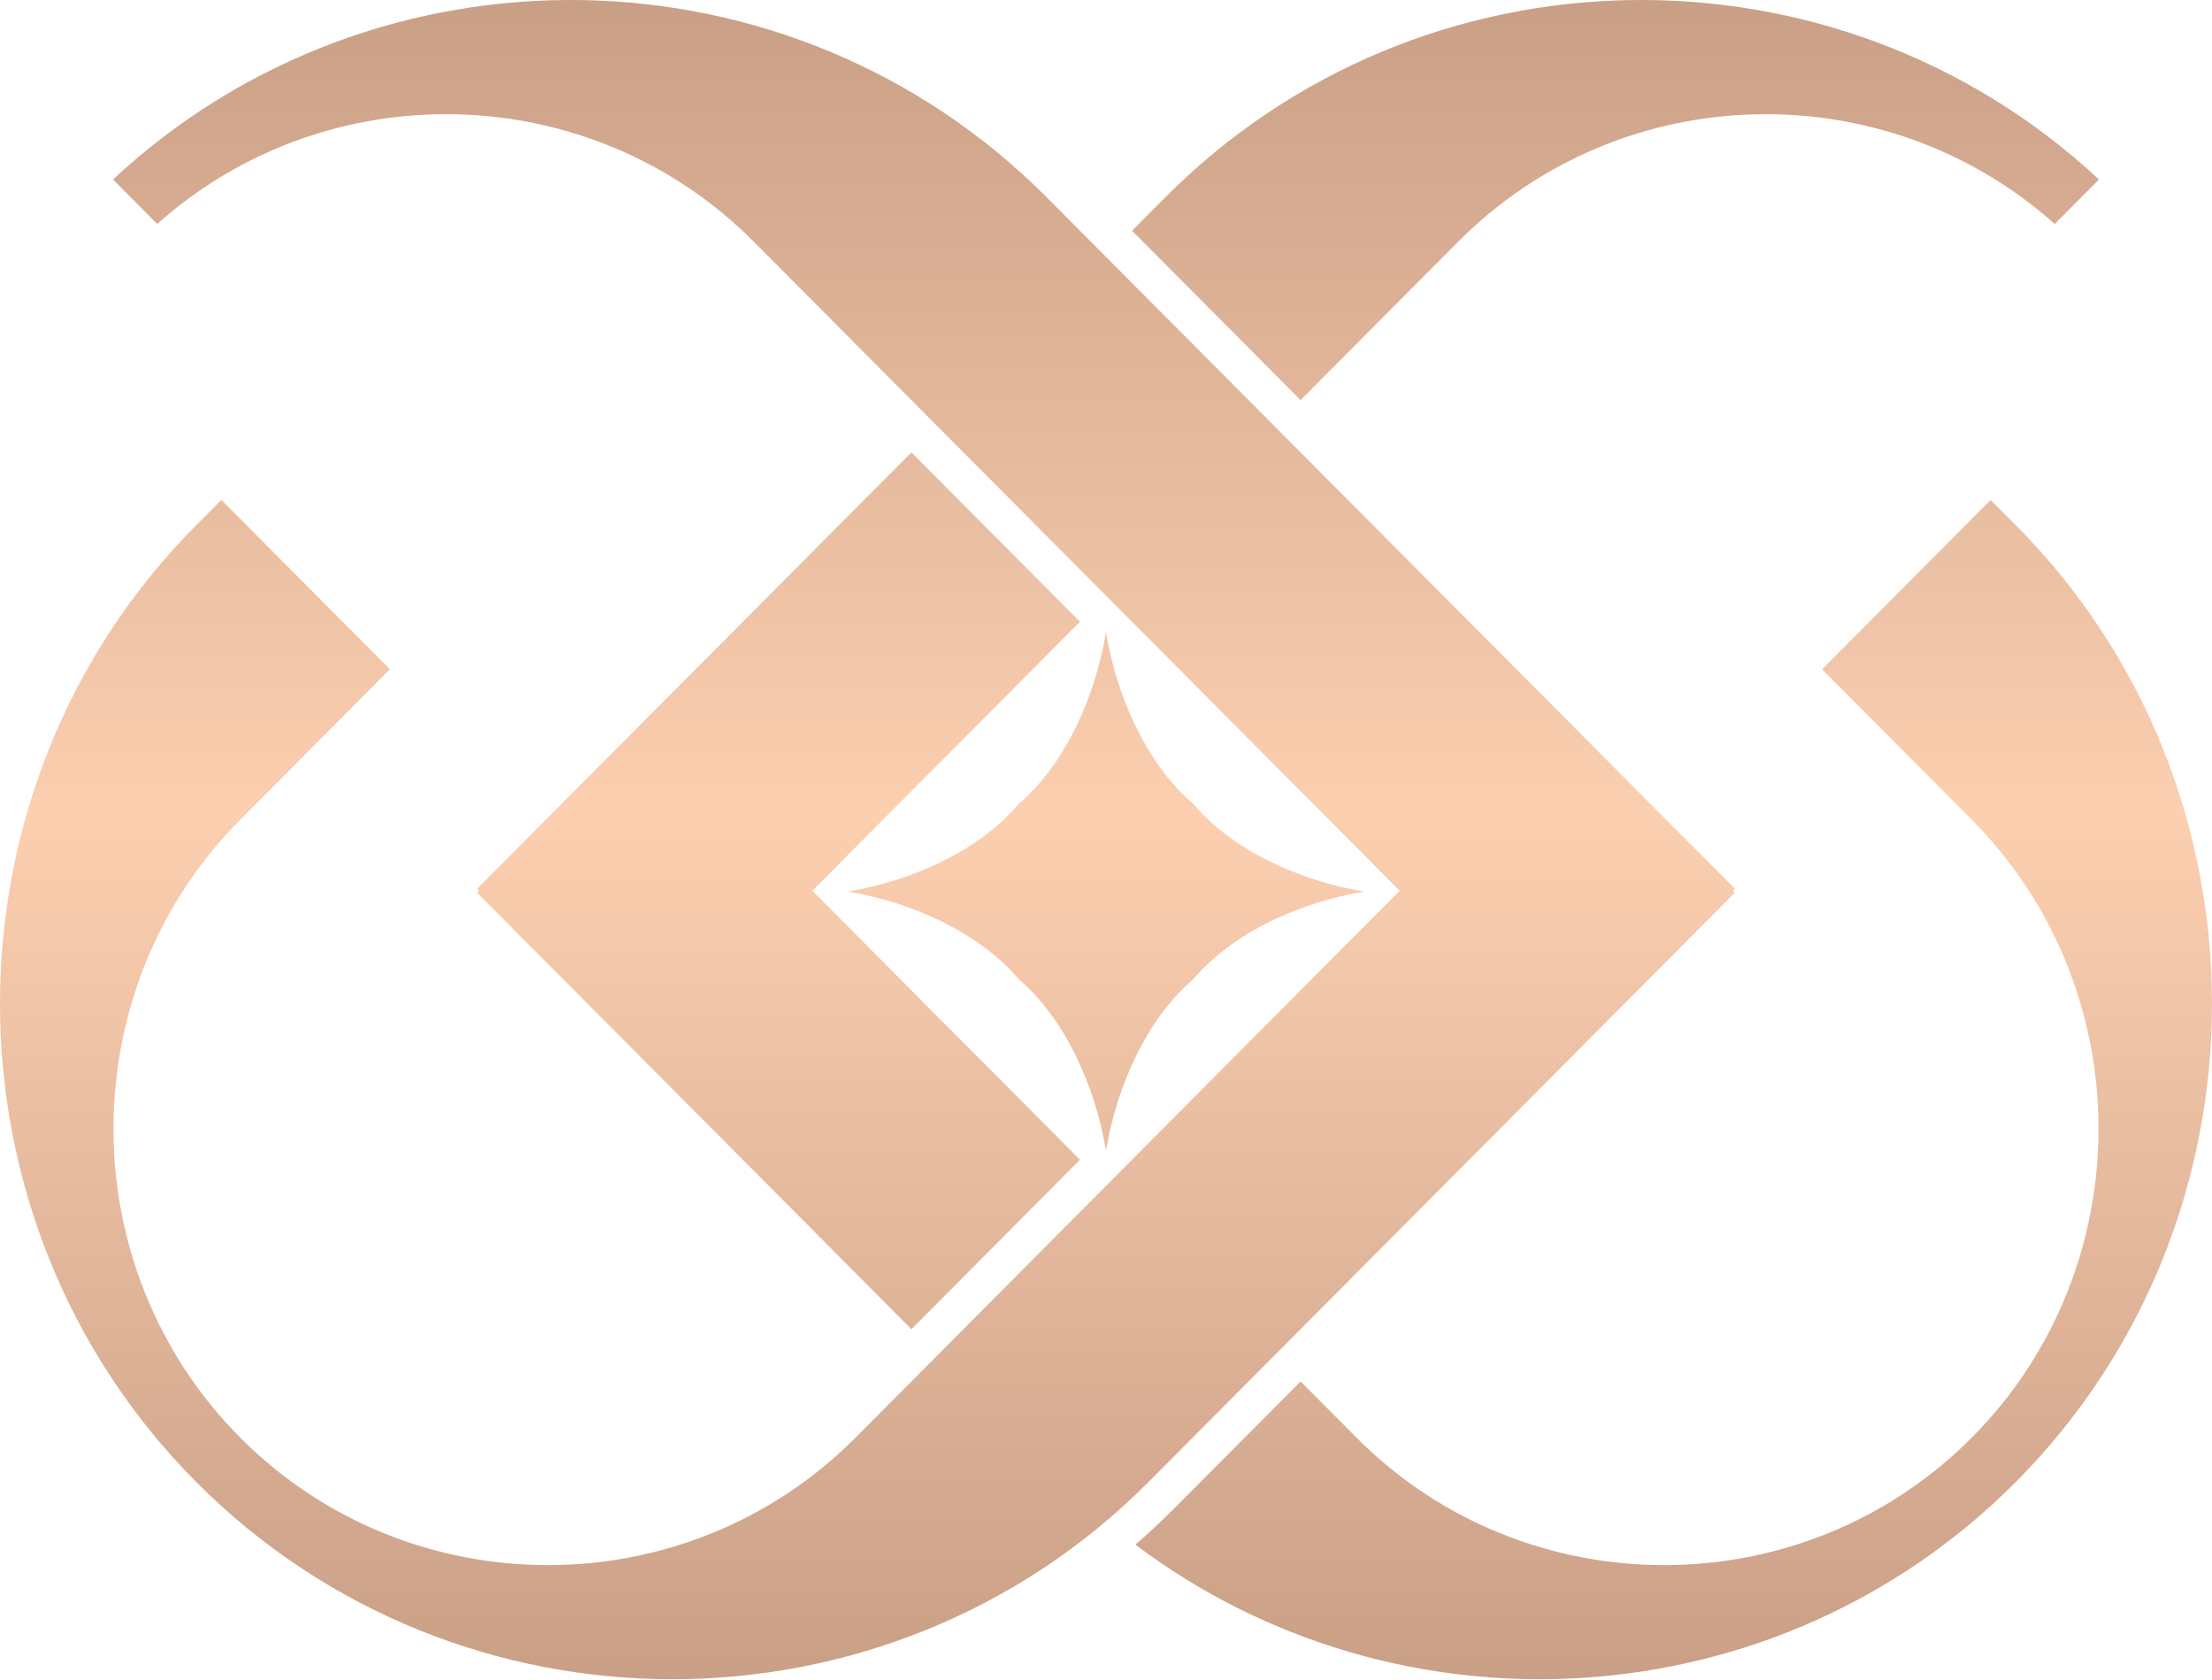
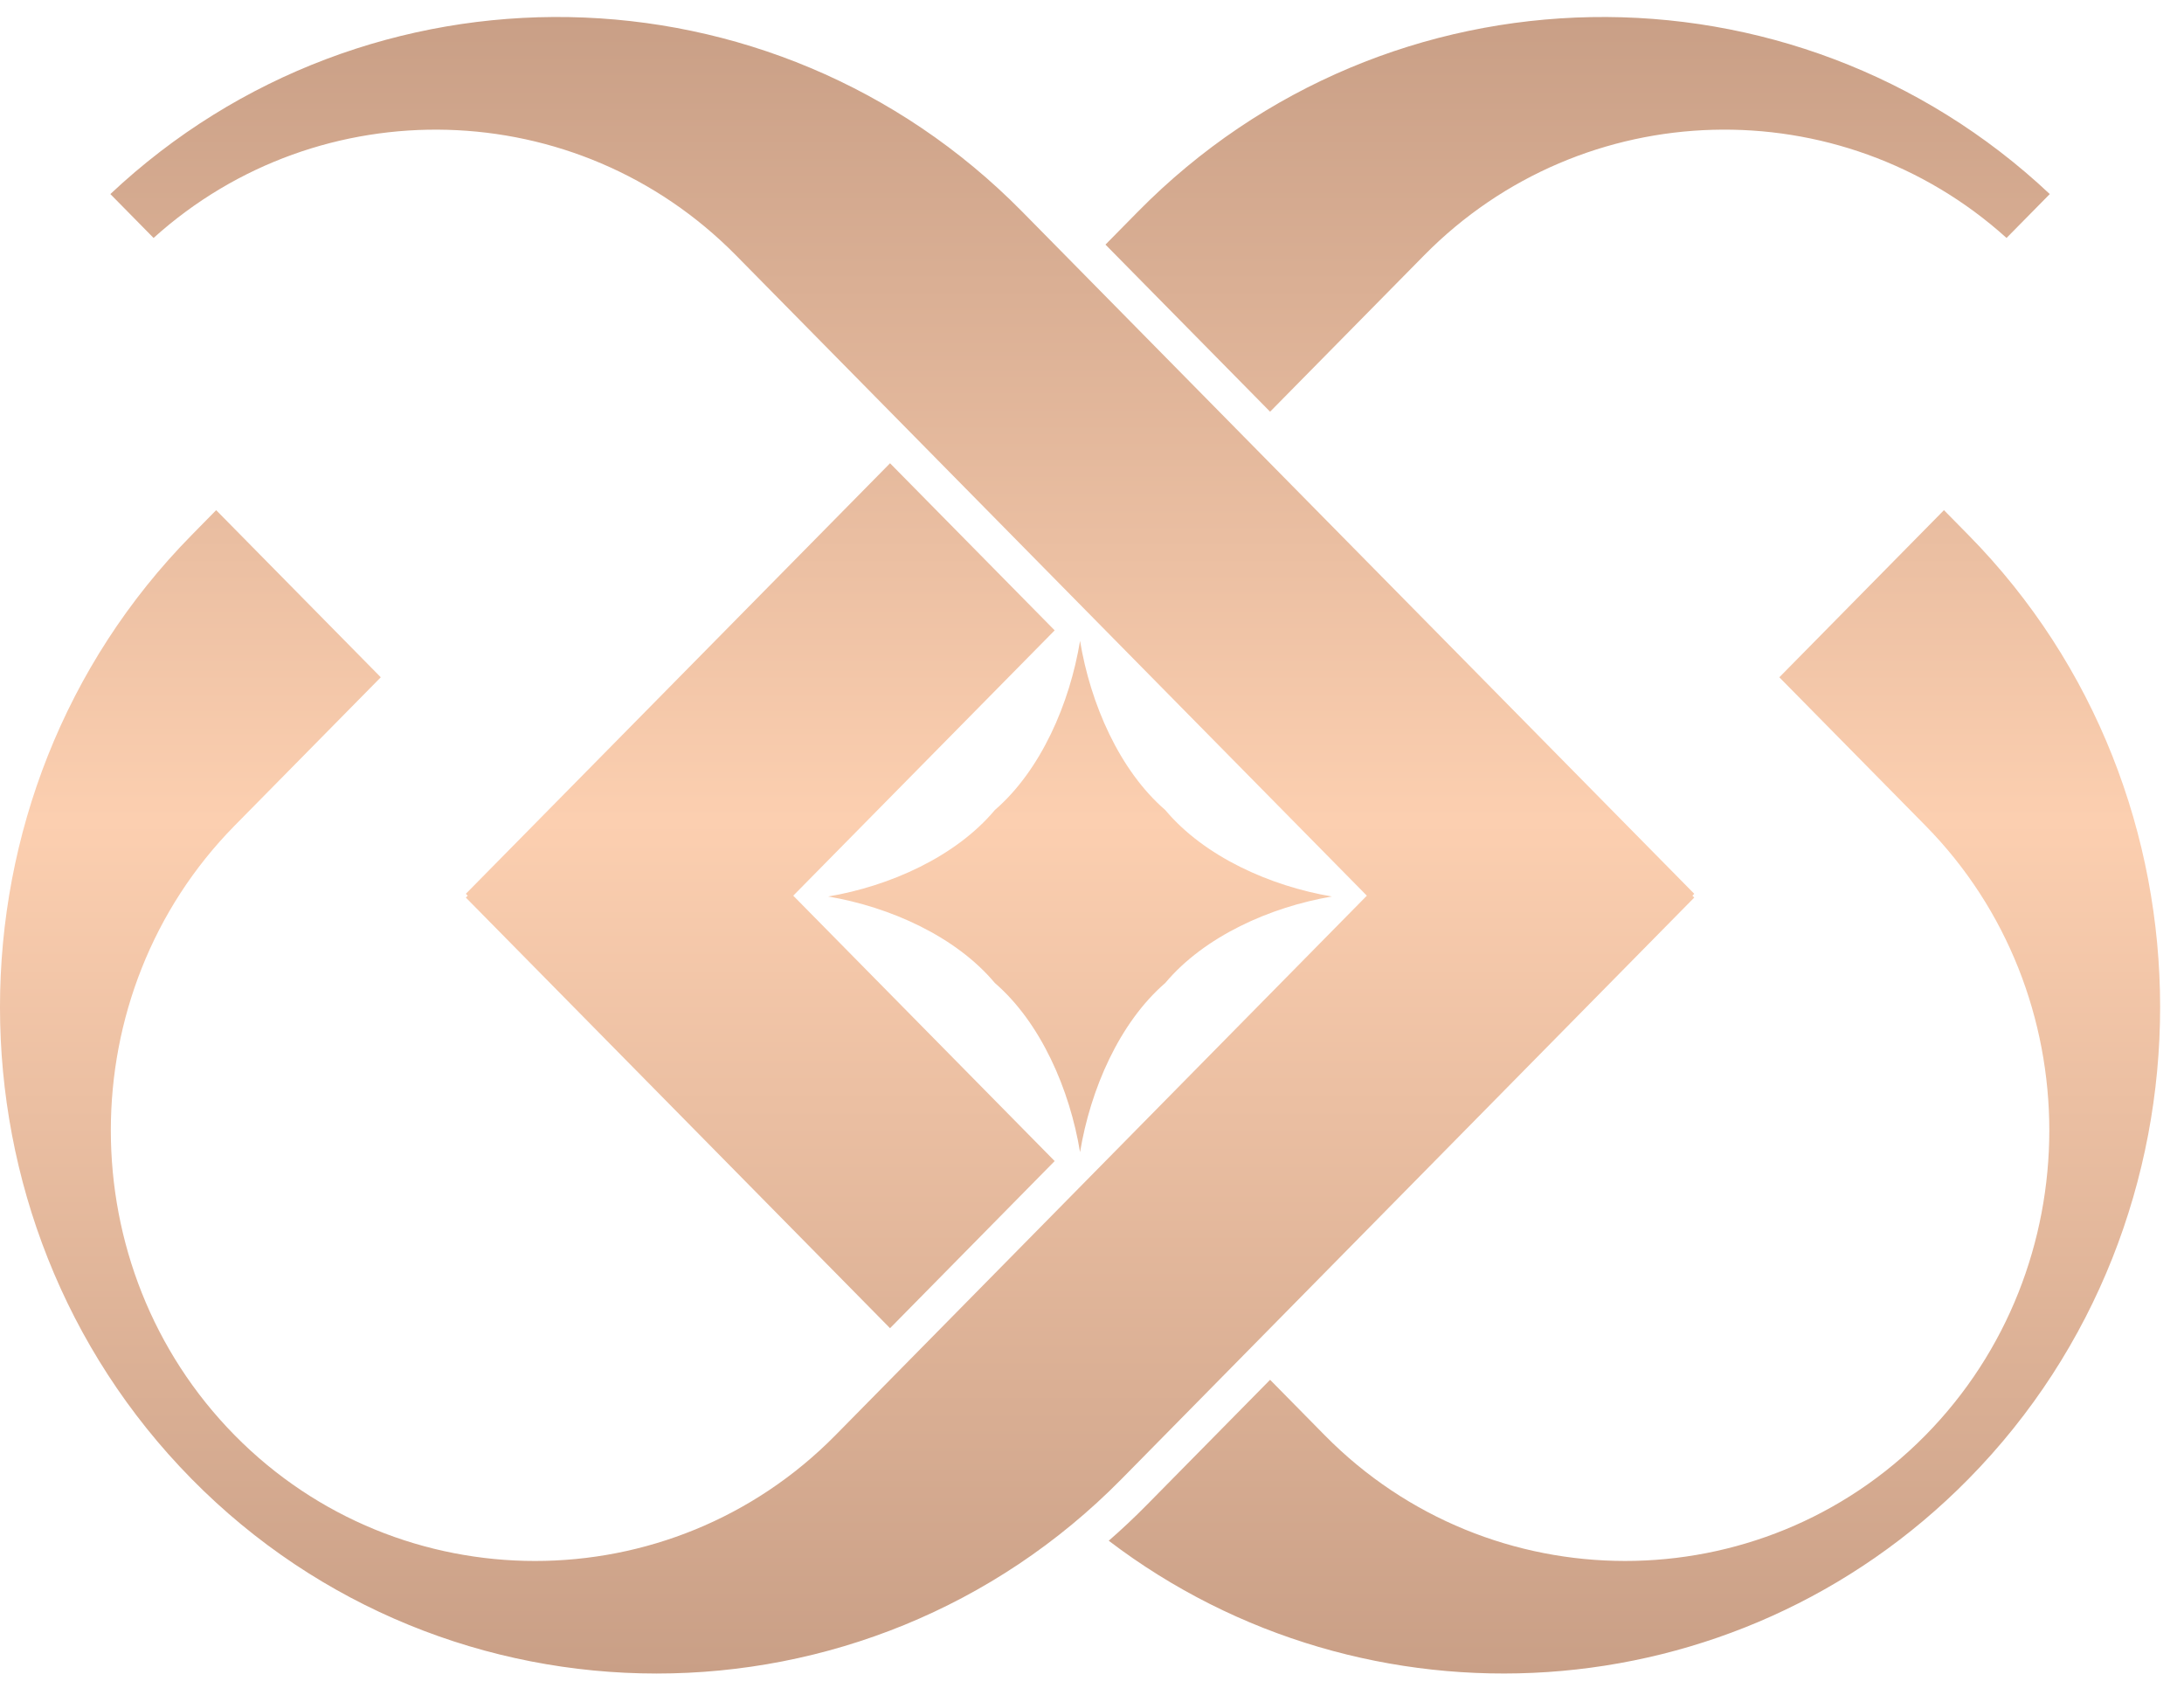
- <svg xmlns="http://www.w3.org/2000/svg" width="54" height="41" viewBox="0 0 54 41" fill="none">
-   <path d="M11.646 21.795L11.693 21.748L11.646 21.701L22.25 11.045L26.365 15.181L19.83 21.748L26.365 28.316L22.25 32.453L11.646 21.795ZM42.354 21.794L42.307 21.748L42.354 21.701L25.553 4.818C19.309 -1.458 9.183 -1.602 2.758 4.382L3.839 5.468C7.995 1.756 14.418 1.9 18.399 5.899L34.169 21.748L20.883 35.103C16.758 39.249 9.996 39.252 5.867 35.103C1.738 30.954 1.738 24.162 5.867 20.012L9.519 16.342L5.404 12.206L4.79 12.823C-1.597 19.246 -1.596 29.766 4.791 36.185C11.177 42.602 21.648 42.607 28.037 36.185L42.354 21.794ZM27 28.095C27.258 26.545 27.979 24.893 29.13 23.909C30.11 22.753 31.753 22.027 33.295 21.768C31.753 21.509 30.11 20.784 29.13 19.627C27.979 18.643 27.258 16.991 27 15.441C26.742 16.991 26.02 18.643 24.87 19.627C23.891 20.784 22.246 21.509 20.704 21.768C22.246 22.027 23.891 22.753 24.87 23.908C26.02 24.893 26.742 26.545 27 28.095ZM27.635 5.633L28.447 4.818C34.691 -1.458 44.817 -1.602 51.241 4.382L50.16 5.469C46.005 1.756 39.581 1.9 35.6 5.899L31.75 9.769L27.635 5.633ZM31.75 33.729L33.117 35.103C37.242 39.249 44.004 39.252 48.133 35.103C52.262 30.954 52.262 24.162 48.133 20.012L44.481 16.342L48.596 12.206L49.21 12.823C55.597 19.246 55.596 29.766 49.209 36.185C43.378 42.044 34.142 42.557 27.717 37.713C28.044 37.431 28.363 37.134 28.672 36.823L31.75 33.729Z" fill="url(#paint0_linear_509_339)" />
+ <svg xmlns="http://www.w3.org/2000/svg" width="66" height="51" viewBox="0 0 66 51" fill="none">
+   <path d="M14.078 27.121L14.135 27.064L14.078 27.007L26.897 13.998L31.872 19.047L23.972 27.064L31.872 35.083L26.897 40.133L14.078 27.121ZM51.2 27.121L51.144 27.064L51.2 27.007L30.89 6.395C23.342 -1.267 11.101 -1.442 3.335 5.864L4.641 7.19C9.665 2.658 17.43 2.833 22.242 7.716L41.306 27.064L25.245 43.369C20.258 48.431 12.084 48.434 7.093 43.369C2.102 38.303 2.101 30.012 7.092 24.946L11.507 20.465L6.532 15.415L5.791 16.169C-1.931 24.01 -1.93 36.853 5.791 44.689C13.511 52.524 26.17 52.53 33.893 44.69L51.2 27.121ZM32.639 34.813C32.951 32.921 33.823 30.904 35.214 29.702C36.398 28.291 38.386 27.405 40.25 27.089C38.386 26.773 36.398 25.887 35.214 24.476C33.823 23.273 32.951 21.257 32.639 19.365C32.328 21.256 31.455 23.274 30.064 24.476C28.881 25.887 26.893 26.773 25.028 27.089C26.893 27.405 28.881 28.291 30.064 29.702C31.455 30.904 32.328 32.921 32.639 34.813ZM33.407 7.391L34.388 6.395C41.937 -1.266 54.178 -1.442 61.944 5.864L60.637 7.19C55.614 2.657 47.849 2.833 43.036 7.716L38.382 12.44L33.407 7.391ZM38.382 41.692L40.034 43.369C45.021 48.43 53.195 48.434 58.186 43.369C63.177 38.303 63.178 30.012 58.186 24.946L53.771 20.465L58.746 15.415L59.488 16.169C67.21 24.01 67.208 36.853 59.487 44.689C52.439 51.843 41.273 52.469 33.506 46.555C33.901 46.211 34.287 45.848 34.661 45.468L38.382 41.692Z" fill="url(#paint0_linear_336_6615)" />
  <defs>
-     <linearGradient id="paint0_linear_509_339" x1="27" y1="0" x2="27" y2="41" gradientUnits="userSpaceOnUse">
+     <linearGradient id="paint0_linear_336_6615" x1="32.639" y1="0.514" x2="32.639" y2="50.568" gradientUnits="userSpaceOnUse">
      <stop stop-color="#C99F86" />
      <stop offset="0.485" stop-color="#FCCFB0" />
      <stop offset="1" stop-color="#C99F86" />
    </linearGradient>
  </defs>
</svg>
